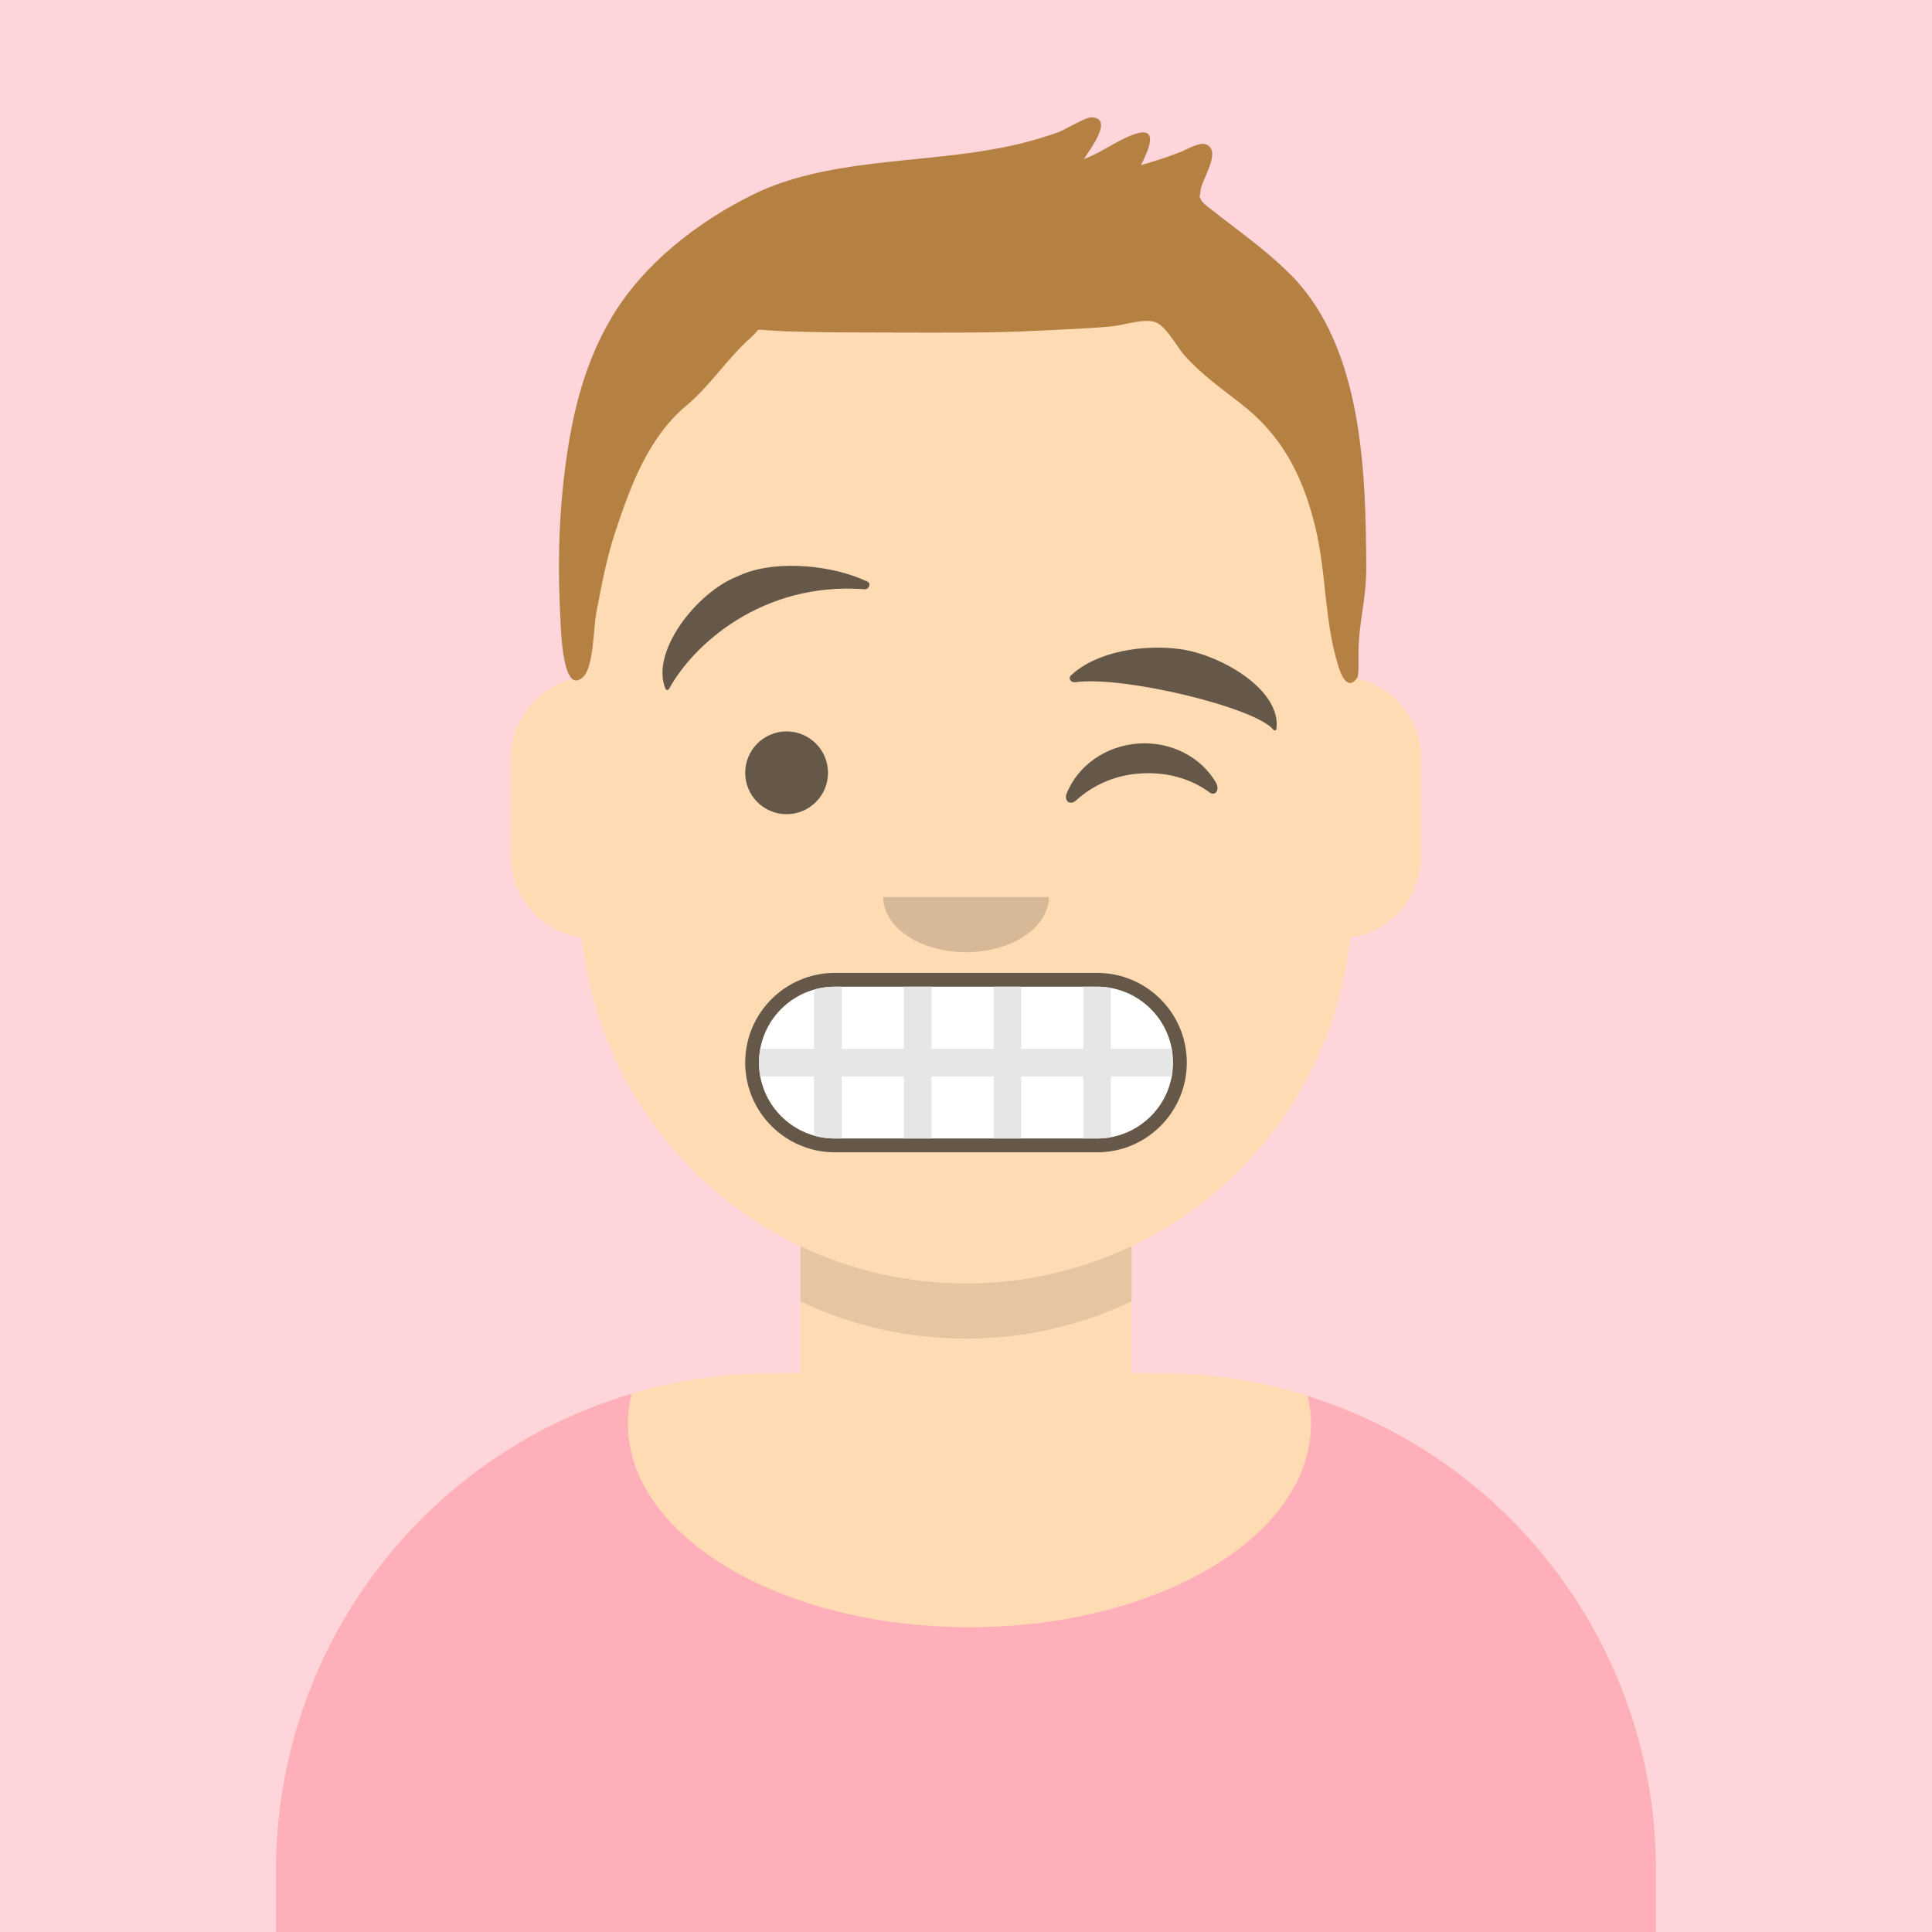
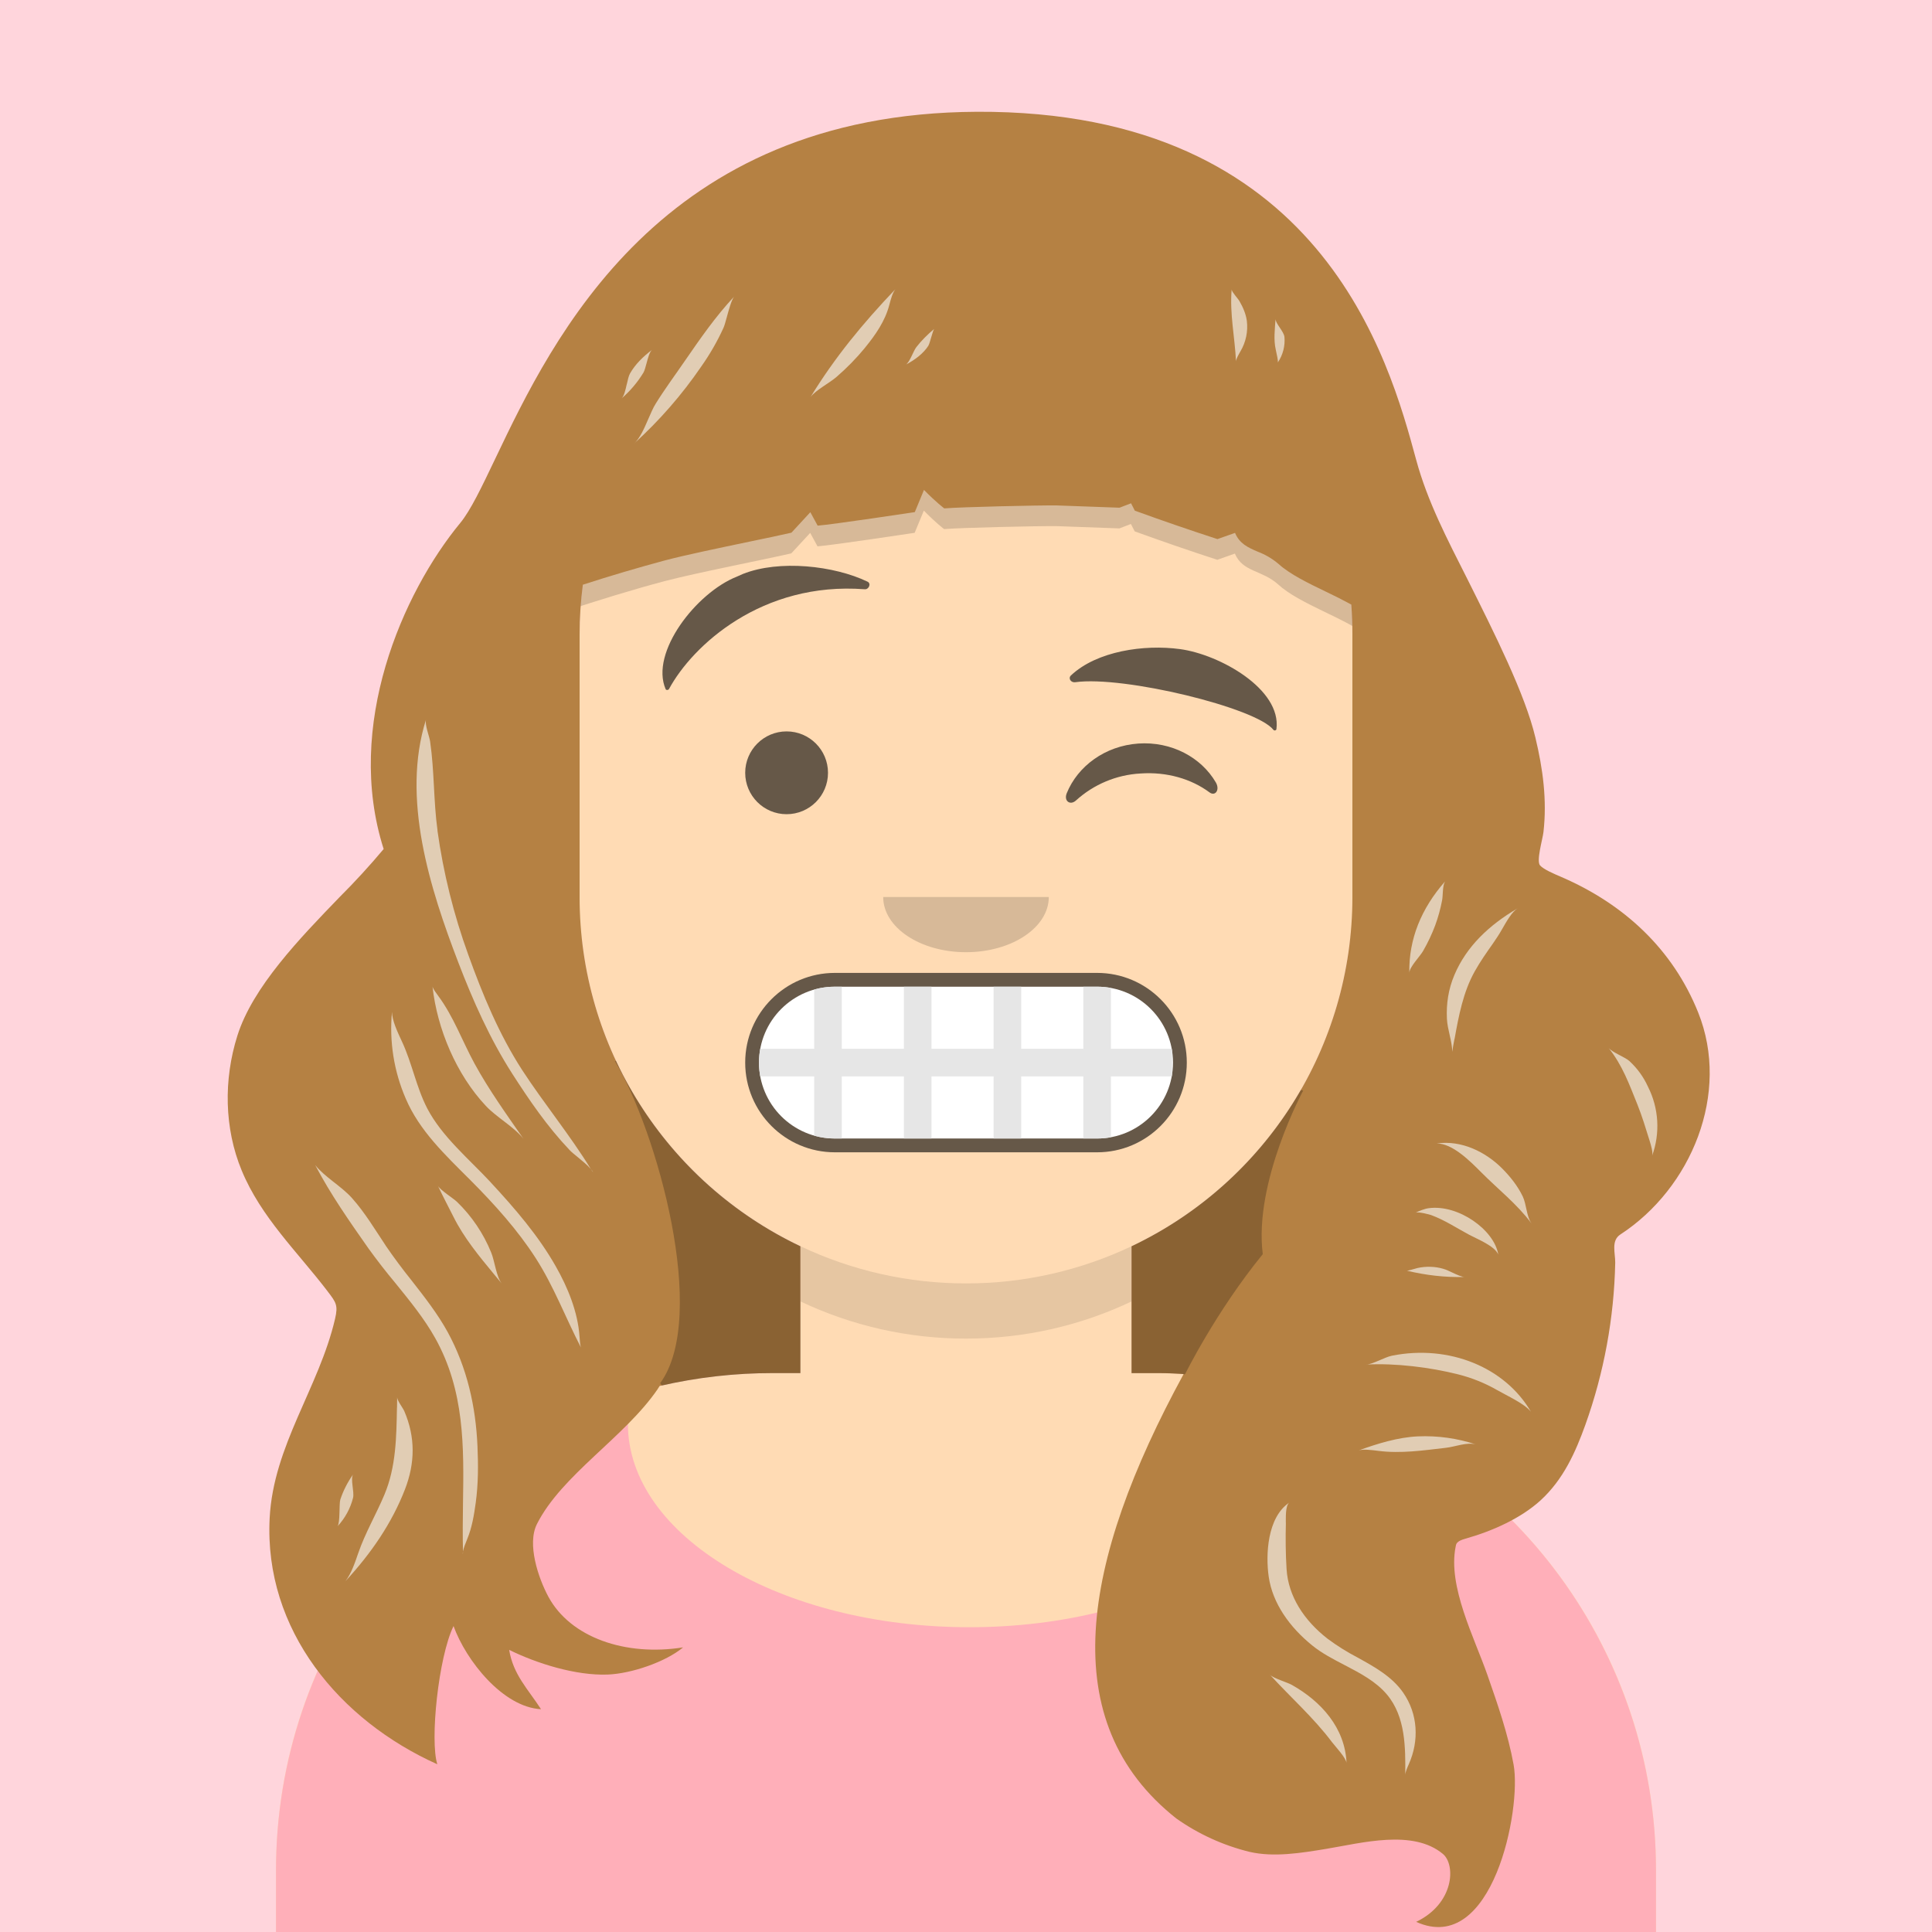
<svg xmlns="http://www.w3.org/2000/svg" viewBox="0 0 280 280" fill="none" shape-rendering="auto">
  <mask id="viewboxMask">
    <rect width="280" height="280" rx="0" ry="0" x="0" y="0" fill="#fff" />
  </mask>
  <g mask="url(#viewboxMask)">
    <rect fill="#ffd5dc" width="280" height="280" x="0" y="0" />
    <g transform="translate(8)">
      <path d="M132 36a56 56 0 0 0-56 56v6.17A12 12 0 0 0 66 110v14a12 12 0 0 0 10.3 11.88 56.04 56.04 0 0 0 31.7 44.73v18.4h-4a72 72 0 0 0-72 72v9h200v-9a72 72 0 0 0-72-72h-4v-18.39a56.04 56.04 0 0 0 31.7-44.73A12 12 0 0 0 198 124v-14a12 12 0 0 0-10-11.83V92a56 56 0 0 0-56-56Z" fill="#ffdbb4" />
      <path d="M108 180.61v8a55.79 55.79 0 0 0 24 5.39c8.59 0 16.73-1.93 24-5.39v-8a55.79 55.79 0 0 1-24 5.39 55.79 55.79 0 0 1-24-5.39Z" fill="#000" fill-opacity=".1" />
      <g transform="translate(0 170)">
        <path d="M132.5 65.83c27.34 0 49.5-13.2 49.5-29.48 0-1.37-.16-2.7-.46-4.02A72.03 72.03 0 0 1 232 101.05V110H32v-8.95A72.03 72.03 0 0 1 83.53 32a18 18 0 0 0-.53 4.35c0 16.28 22.16 29.48 49.5 29.48Z" fill="#ffafb9" />
      </g>
      <g transform="translate(78 134)">
        <rect x="22" y="7" width="64" height="26" rx="13" fill="#000" fill-opacity=".6" />
        <rect x="24" y="9" width="60" height="22" rx="11" fill="#fff" />
        <path d="M24.18 18H32V9.41A11 11 0 0 1 35 9h1v9h9V9h4v9h9V9h4v9h9V9h2c.68 0 1.35.06 2 .18V18h8.82l.05.28v3.44l-.05.28H75v8.82c-.65.12-1.32.18-2 .18h-2v-9h-9v9h-4v-9h-9v9h-4v-9h-9v9h-1a11 11 0 0 1-3-.41V22h-7.82a11.06 11.06 0 0 1 0-4Z" fill="#E6E6E6" />
      </g>
      <g transform="translate(104 122)">
        <path fill-rule="evenodd" clip-rule="evenodd" d="M16 8c0 4.42 5.37 8 12 8s12-3.58 12-8" fill="#000" fill-opacity=".16" />
      </g>
      <g transform="translate(76 90)">
        <g fill="#000" fill-opacity=".6">
          <path d="M36 22a6 6 0 1 1-12 0 6 6 0 0 1 12 0Z" />
          <path fill-rule="evenodd" clip-rule="evenodd" d="M70.6 24.96c1.59-3.92 5.55-6.86 10.37-7.2 4.8-.33 9.12 2 11.24 5.64.63 1.09-.1 2.06-.93 1.43-2.6-1.93-6.15-3-10-2.73A15.13 15.13 0 0 0 71.95 26c-.84.78-1.81.1-1.35-1.04Z" />
        </g>
      </g>
      <g transform="translate(76 82)">
        <path d="m22.77 1.58.9-.4C28.93-.91 36.88-.03 41.73 2.3c.57.27.18 1.15-.4 1.1-14.92-1.14-24.96 8.15-28.37 14.45-.1.18-.41.2-.49.03-2.3-5.32 4.45-13.98 10.3-16.3ZM87 12.07c5.75.77 14.74 5.8 13.99 11.6-.03.2-.31.26-.44.1-2.49-3.2-21.71-7.87-28.71-6.9-.64.1-1.07-.57-.63-.98 3.75-3.54 10.62-4.52 15.78-3.82Z" fill-rule="evenodd" clip-rule="evenodd" fill="#000" fill-opacity=".6" />
      </g>
      <g transform="translate(-1)">
-         <path fill-rule="evenodd" clip-rule="evenodd" d="M180.15 39.92c-2.76-2.82-5.96-5.21-9.08-7.61-.69-.53-1.39-1.05-2.06-1.6-.15-.12-1.72-1.24-1.9-1.66-.45-.99-.19-.22-.12-1.4.08-1.5 3.13-5.73.85-6.7-1-.43-2.8.7-3.75 1.08a59.56 59.56 0 0 1-5.73 1.9c.93-1.85 2.7-5.57-.63-4.58-2.6.78-5.03 2.77-7.64 3.7.86-1.4 4.32-5.8 1.2-6.05-.98-.07-3.8 1.75-4.86 2.14a55.81 55.81 0 0 1-9.63 2.51c-11.2 2.02-24.3 1.45-34.65 6.54-8 3.93-15.88 10.03-20.5 17.8-4.44 7.48-6.1 15.67-7.03 24.25-.69 6.3-.74 12.8-.42 19.12.1 2.07.34 11.61 3.34 8.72 1.5-1.44 1.49-7.25 1.87-9.22.75-3.91 1.47-7.85 2.72-11.64 2.2-6.68 4.81-13.8 10.3-18.4 3.53-2.94 6.01-6.93 9.39-9.9 1.51-1.35.36-1.2 2.8-1.03 1.63.12 3.28.16 4.92.2 3.8.1 7.6.08 11.4.1 7.64 0 15.25.12 22.89-.28 3.4-.18 6.8-.28 10.18-.6 1.9-.17 5.25-1.38 6.8-.45 1.43.84 2.91 3.61 3.94 4.75 2.41 2.67 5.3 4.72 8.12 6.92 5.9 4.57 8.87 10.33 10.66 17.48 1.79 7.13 1.29 13.75 3.5 20.76.38 1.24 1.4 3.36 2.67 1.46.24-.36.18-2.3.18-3.42 0-4.52 1.14-7.91 1.13-12.46-.06-13.83-.5-31.87-10.85-42.44Z" fill="#b58143" />
+         <path d="M89.4 84.2c-4.88 1.3-9.65 2.78-14.4 4.34-11.13 3.64-6.68-6.1-3-14.04l111.79-9.52c6.02 7.33 24.82 41 7.12 27-3.1-2.45-9.57-4.45-12.66-7.27-2.34-2.12-5.16-1.78-6.28-4.48l-2.55.9a375.12 375.12 0 0 1-11.97-4.12l-.55-1.07-1.67.64-9.12-.33c-2.63-.03-13.73.22-16.28.43 0 0-1.23-.92-2.94-2.68l-1.33 3.22s-11.92 1.8-14.08 1.96l-1.06-1.95-2.74 2.97c-3.9.9-13.84 2.83-18.3 4.01Z" fill="#000" fill-opacity=".16" />
+         <path d="M48.6 123.04c-5.7-17.86 2.75-37.13 11.12-47.27 1.48-1.8 3.06-5.11 5.06-9.3 8.34-17.47 23.9-50.05 69.8-50.27 49.93-.24 59.75 36.02 63.66 50.43 1.64 6.08 4.55 11.59 7.38 17.21 4 8 8.4 16.74 9.9 23.05 1.09 4.54 1.7 9.05 1.17 13.7-.12 1.06-1.08 4.22-.48 4.85.54.57 1.88 1.15 3.1 1.67 9.01 3.9 16.1 10.4 19.8 19.62 4.71 11.72-.99 25.47-11.26 32.17-1.4.9-.74 2.7-.76 4.1a74.22 74.22 0 0 1-4.33 23.5c-1.42 3.94-3.17 7.92-6.53 10.98-2.85 2.58-6.94 4.42-10.86 5.52-1.35.38-1.33.78-1.41 1.17-1.15 5.76 2.7 13.12 4.6 18.56 1.5 4.29 3 8.59 3.8 13 1.18 6.42-3.02 27.82-14.12 22.8 5.52-2.64 5.76-8.26 3.88-9.84-4.34-3.62-11.76-1.59-16.9-.74-3.7.61-7.63 1.25-11.15.43a31.34 31.34 0 0 1-10.6-4.84c-17.65-13.97-13.84-37.04 1.07-64.4l-.55-.03c-1.1-.06-1.67-.1-3-.1h-4v-18.39A56 56 0 0 0 189 130V92c0-1.47-.05-2.94-.16-4.38a68.09 68.09 0 0 0-3.66-1.86c-2.58-1.24-5.24-2.53-6.91-4.05a10.2 10.2 0 0 0-3-1.76c-1.39-.6-2.62-1.14-3.28-2.72l-2.55.9a373.94 373.94 0 0 1-11.97-4.12l-.55-1.07-1.67.64-9.12-.33c-2.63-.03-13.73.22-16.28.43 0 0-1.23-.92-2.94-2.68l-1.33 3.22s-11.92 1.8-14.08 1.96l-1.06-1.95-2.74 2.97c-1.43.33-3.66.8-6.13 1.31-4.3.9-9.34 1.95-12.17 2.7a248.15 248.15 0 0 0-11.93 3.53c-.31 2.38-.47 4.8-.47 7.27v38a56 56 0 0 0 32 50.61V199h-4a72.2 72.2 0 0 0-16.4 1.87c-.1.17-.22.32-.32.5-4.78 6.95-13.87 12.39-17.46 19.5-1.47 2.9.19 7.82 1.66 10.55 3.2 5.9 11.15 8.66 19.52 7.33-2.53 2.12-7.55 3.82-10.95 3.94-4.63.17-10.29-1.62-14.26-3.58.6 3.6 2.68 5.62 4.62 8.6-5.52-.28-10.88-7.06-12.68-12.05-2.2 4.51-3.44 16.64-2.35 20.03-14.14-6.34-25.13-19.44-24.3-35.66.54-10.56 7.15-18.9 9.48-28.9.46-1.96.14-2.38-1.05-3.94l-.05-.07c-4.38-5.73-9.62-10.69-12.43-17.48-2.54-6.13-2.63-13.18-.64-19.5 2.21-7.08 9.06-14.16 14.84-20.14a105.5 105.5 0 0 0 6.37-6.95Z" fill="#b58143" />
+         <path d="m164.5 199.2.26-.06s4.44-9.02 11.25-17.38c-1.33-10.43 5.86-23.71 5.86-23.71l-.35-.08A56.25 56.25 0 0 1 157 180.62V199h4c1.32 0 1.88.04 3 .1l.54.04-.04.07ZM82.27 153.74l-.14.06c6.02 9.99 13.63 36.95 6.55 46.66l.25.34A72.25 72.25 0 0 1 105 199h4v-18.39a56.23 56.23 0 0 1-26.73-26.87Z" fill="#000" fill-opacity=".24" />
+         <g fill="#fff" fill-opacity=".6">
+           <path d="M118.38 50.37c1.51-1.85 2.89-3.83 3.5-6.16.23-.87.47-1.77.89-2.3-4.76 4.99-8.8 9.91-12.3 15.63.77-1.02 2.73-2.02 3.76-2.91a34.94 34.94 0 0 0 4.15-4.25ZM171.5 41.98c-.3 3.5.47 6.94.63 10.4 0-.34.34-.92.65-1.47a6.98 6.98 0 0 0 .92-4.42c-.14-1-.55-1.95-1.07-2.85-.2-.36-1.12-1.33-1.12-1.66ZM56.4 120.38a88.61 88.61 0 0 0 4.47 18c2.06 5.72 4.42 11.46 7.8 16.69 3.17 4.87 6.93 9.42 9.96 14.36-.46-.55-1.22-1.17-1.9-1.73-.49-.4-.94-.76-1.2-1.05-3.23-3.4-5.82-7.2-8.29-11.04-3.25-5.07-5.69-10.58-7.8-16.08-4.14-10.78-8.3-23.85-4.7-35.24-.2.77.5 2.43.6 3.2.62 4.27.48 8.6 1.07 12.88ZM54.77 104.2a.76.76 0 0 0-.02.09l.02-.09ZM78.63 169.43c.5.58.35.56 0 0ZM68.86 165.04c-2.46-3.54-5.05-7.16-7.09-10.9-1.78-3.27-3.05-6.85-5.29-9.85-.32-.44-.72-.97-.8-1.32.68 6.15 3.45 12.74 7.73 17.3 1.56 1.67 4.09 3.04 5.45 4.77ZM64.08 171.32c3.55 3.82 6.94 7.76 9.45 12.18 1.75 3.07 3.22 6.64 3.46 10.21.04.53.08 1.2.2 1.57-2.22-4.29-3.91-8.83-6.55-12.94-2.6-4.05-5.95-7.78-9.44-11.28-3.7-3.7-7.41-7.18-9.4-11.85a25.53 25.53 0 0 1-1.99-12.55c.02 1.24.76 2.82 1.44 4.28 1.47 3.14 2.07 6.6 3.67 9.7 2.13 4.08 5.96 7.24 9.17 10.68ZM59.23 174.18c-.5-.49-2.41-1.69-2.75-2.3l-.03-.06.03.06c.7 1.5 1.48 2.95 2.22 4.43 1.53 3.08 3.71 5.71 5.93 8.4l1.08 1.3c-.8-1.02-1.02-3.29-1.53-4.5a21.43 21.43 0 0 0-4.95-7.33ZM48.9 180.53a83.67 83.67 0 0 0 3.73 5.02c1.9 2.43 3.8 4.86 5.25 7.5 2.83 5.2 4.07 10.81 4.32 16.55.12 2.7.12 5.46-.25 8.16-.24 1.77-.54 3.6-1.22 5.25-.25.6-.54 1.32-.63 1.84-.06-2.32-.03-4.64 0-6.95.13-8.2.25-16.3-4.02-23.96-1.58-2.83-3.68-5.4-5.78-7.99a90.37 90.37 0 0 1-3.9-5.02c-2.78-3.96-5.5-7.85-7.72-12.08 1.36 1.72 3.8 3.07 5.32 4.77 1.9 2.13 3.35 4.58 4.9 6.9Z" />
+           <path d="M60.1 224.85c-.08.53.01.4 0 0ZM50.54 204l.02-1.5c0 .5.82 1.51 1.04 2.03 1.61 3.75 1.57 7.5.09 11.32-1.9 4.9-4.88 9.25-8.62 13.3.83-1.09 1.35-2.6 1.85-4.06 1.01-2.94 2.6-5.62 3.8-8.49 1.68-4.01 1.73-8.32 1.81-12.6ZM41.92 221.2a9.46 9.46 0 0 0 2.25-4.13c.2-.9-.41-2.68 0-3.38a13.66 13.66 0 0 0-1.85 3.64c-.2.69 0 3.32-.4 3.87ZM84.86 64.32a63.3 63.3 0 0 0 9.77-11.2 34.6 34.6 0 0 0 3.22-5.6c.13-.28.3-.87.48-1.54.3-1.09.65-2.4 1.04-2.97-2.7 2.9-4.84 6-7.03 9.17-1.45 2.12-2.99 4.18-4.34 6.37-.36.58-.68 1.35-1.03 2.14-.59 1.37-1.22 2.83-2.1 3.63ZM83.84 55.69c.14-.62.27-1.22.47-1.57.75-1.32 1.9-2.45 3.18-3.41-.35.3-.58 1.16-.79 1.95-.15.54-.28 1.05-.44 1.33a15.8 15.8 0 0 1-3.17 3.75c.36-.35.56-1.22.74-2.04ZM83.07 57.75l.03-.02-.03.02ZM203.8 150.6c.6-3.33 1.25-6.84 2.94-9.84.76-1.36 1.68-2.68 2.6-3.98.48-.7.94-1.38 1.35-2.11.66-1.16 1.46-2.56 2.26-3.03-4.16 2.43-7.42 5.54-9.16 9.64-.88 2.07-1.2 4.2-1.09 6.39.08 1.57.76 3.24.77 4.77.08-.62.2-1.23.32-1.85ZM202 130.48a22.88 22.88 0 0 1-1 3.63 25.14 25.14 0 0 1-1.77 3.74c-.43.75-1.98 2.32-1.98 3.15-.09-4.9 1.73-9.33 5.17-13.25-.38.65-.28 2.03-.42 2.74ZM201.2 165.72c2.28-.03 4.82 2.52 6.51 4.22 2.42 2.43 5.14 4.56 7.2 7.31l.06.07-.05-.07c-.68-.96-.7-2.74-1.23-3.85-.72-1.5-1.82-2.9-3.06-4.13-2.32-2.29-5.77-4.07-9.42-3.55ZM200.42 176.1c-.18-.06-1.78-.52-2.28-.35.59-.26 1.3-.57 1.93-.65 4.28-.57 9.5 3.14 10.07 6.72-.48-1.23-3.03-2.24-4.18-2.85-1.82-.97-3.56-2.14-5.54-2.87ZM198.14 175.75l-.06.03.03-.02h.03ZM202.23 183.9a7.6 7.6 0 0 0-3.79-.13c-.47.13-1.44.42-1.56.39 2.82.66 5.47.98 8.4.91-.44 0-1.16-.34-1.84-.66-.47-.22-.9-.43-1.21-.5ZM191.01 197.76c-.13 0-.13.01 0 0ZM191.01 197.76c4.26-.22 9.25.4 13.3 1.42a22.3 22.3 0 0 1 5.7 2.3c1.4.81 3.93 1.93 4.87 3.13-3.74-6.44-11.85-9.79-20.16-8.13-1.06.22-2.67 1.2-3.7 1.29ZM192.76 210.27c3.23.42 6.55-.07 9.77-.44 1.38-.15 3.03-.86 4.38-.49a23.55 23.55 0 0 0-8.4-1.17c-2.93.13-5.9 1.06-8.59 2.03.68-.2 1.81-.06 2.84.07ZM179.36 220.67c-.06 2.23-.04 4.52.1 6.74.25 3.97 2.55 7.44 5.93 10.08a32.36 32.36 0 0 0 4.34 2.72c2.51 1.39 5 2.76 6.63 5.1 2.15 3.1 2.33 6.96.82 10.36-.25.56-.51 1.16-.52 1.58v-.05c.03-3.87.07-8.36-2.64-11.6-1.59-1.9-3.87-3.1-6.16-4.29-1.63-.85-3.28-1.7-4.67-2.83-3.27-2.64-5.76-6.1-6.32-9.98-.45-3.13-.23-8.58 2.98-10.73-.6.45-.48 2.35-.5 2.9ZM179.9 217.74a.43.43 0 0 0-.04.03l.05-.03ZM177 242.67l.08.08a.69.69 0 0 1-.07-.08ZM188.15 255.52c-.2-5.11-3.7-8.96-7.94-11.34-.6-.34-2.6-.93-3.13-1.43 2.96 3.24 6.32 6.21 8.96 9.73.46.6 2.06 2.3 2.11 3.04ZM188.15 255.55v-.03.03ZM229.17 153.8a11.45 11.45 0 0 1 2.67 3.7 12.62 12.62 0 0 1 .6 10c.14-.52-.15-1.47-.38-2.22-.55-1.76-1.07-3.5-1.76-5.22-1.18-2.91-2.14-5.64-4.18-8.2.54.67 2.32 1.3 3.05 1.93ZM179.15 48.8a5.72 5.72 0 0 1-.97 3.75c.09-.2-.12-1.1-.28-1.84-.34-1.47-.14-2.96-.04-4.47 0 .64 1.18 1.77 1.29 2.57ZM127.57 50.07c-.73 1.16-2 2.11-3.3 2.78.58-.33 1.1-2 1.54-2.55.73-.94 1.63-1.84 2.58-2.63-.21.22-.61 2.05-.83 2.4Z" />
+         </g>
      </g>
      <g transform="translate(49 72)" />
      <g transform="translate(62 42)" />
    </g>
  </g>
</svg>
